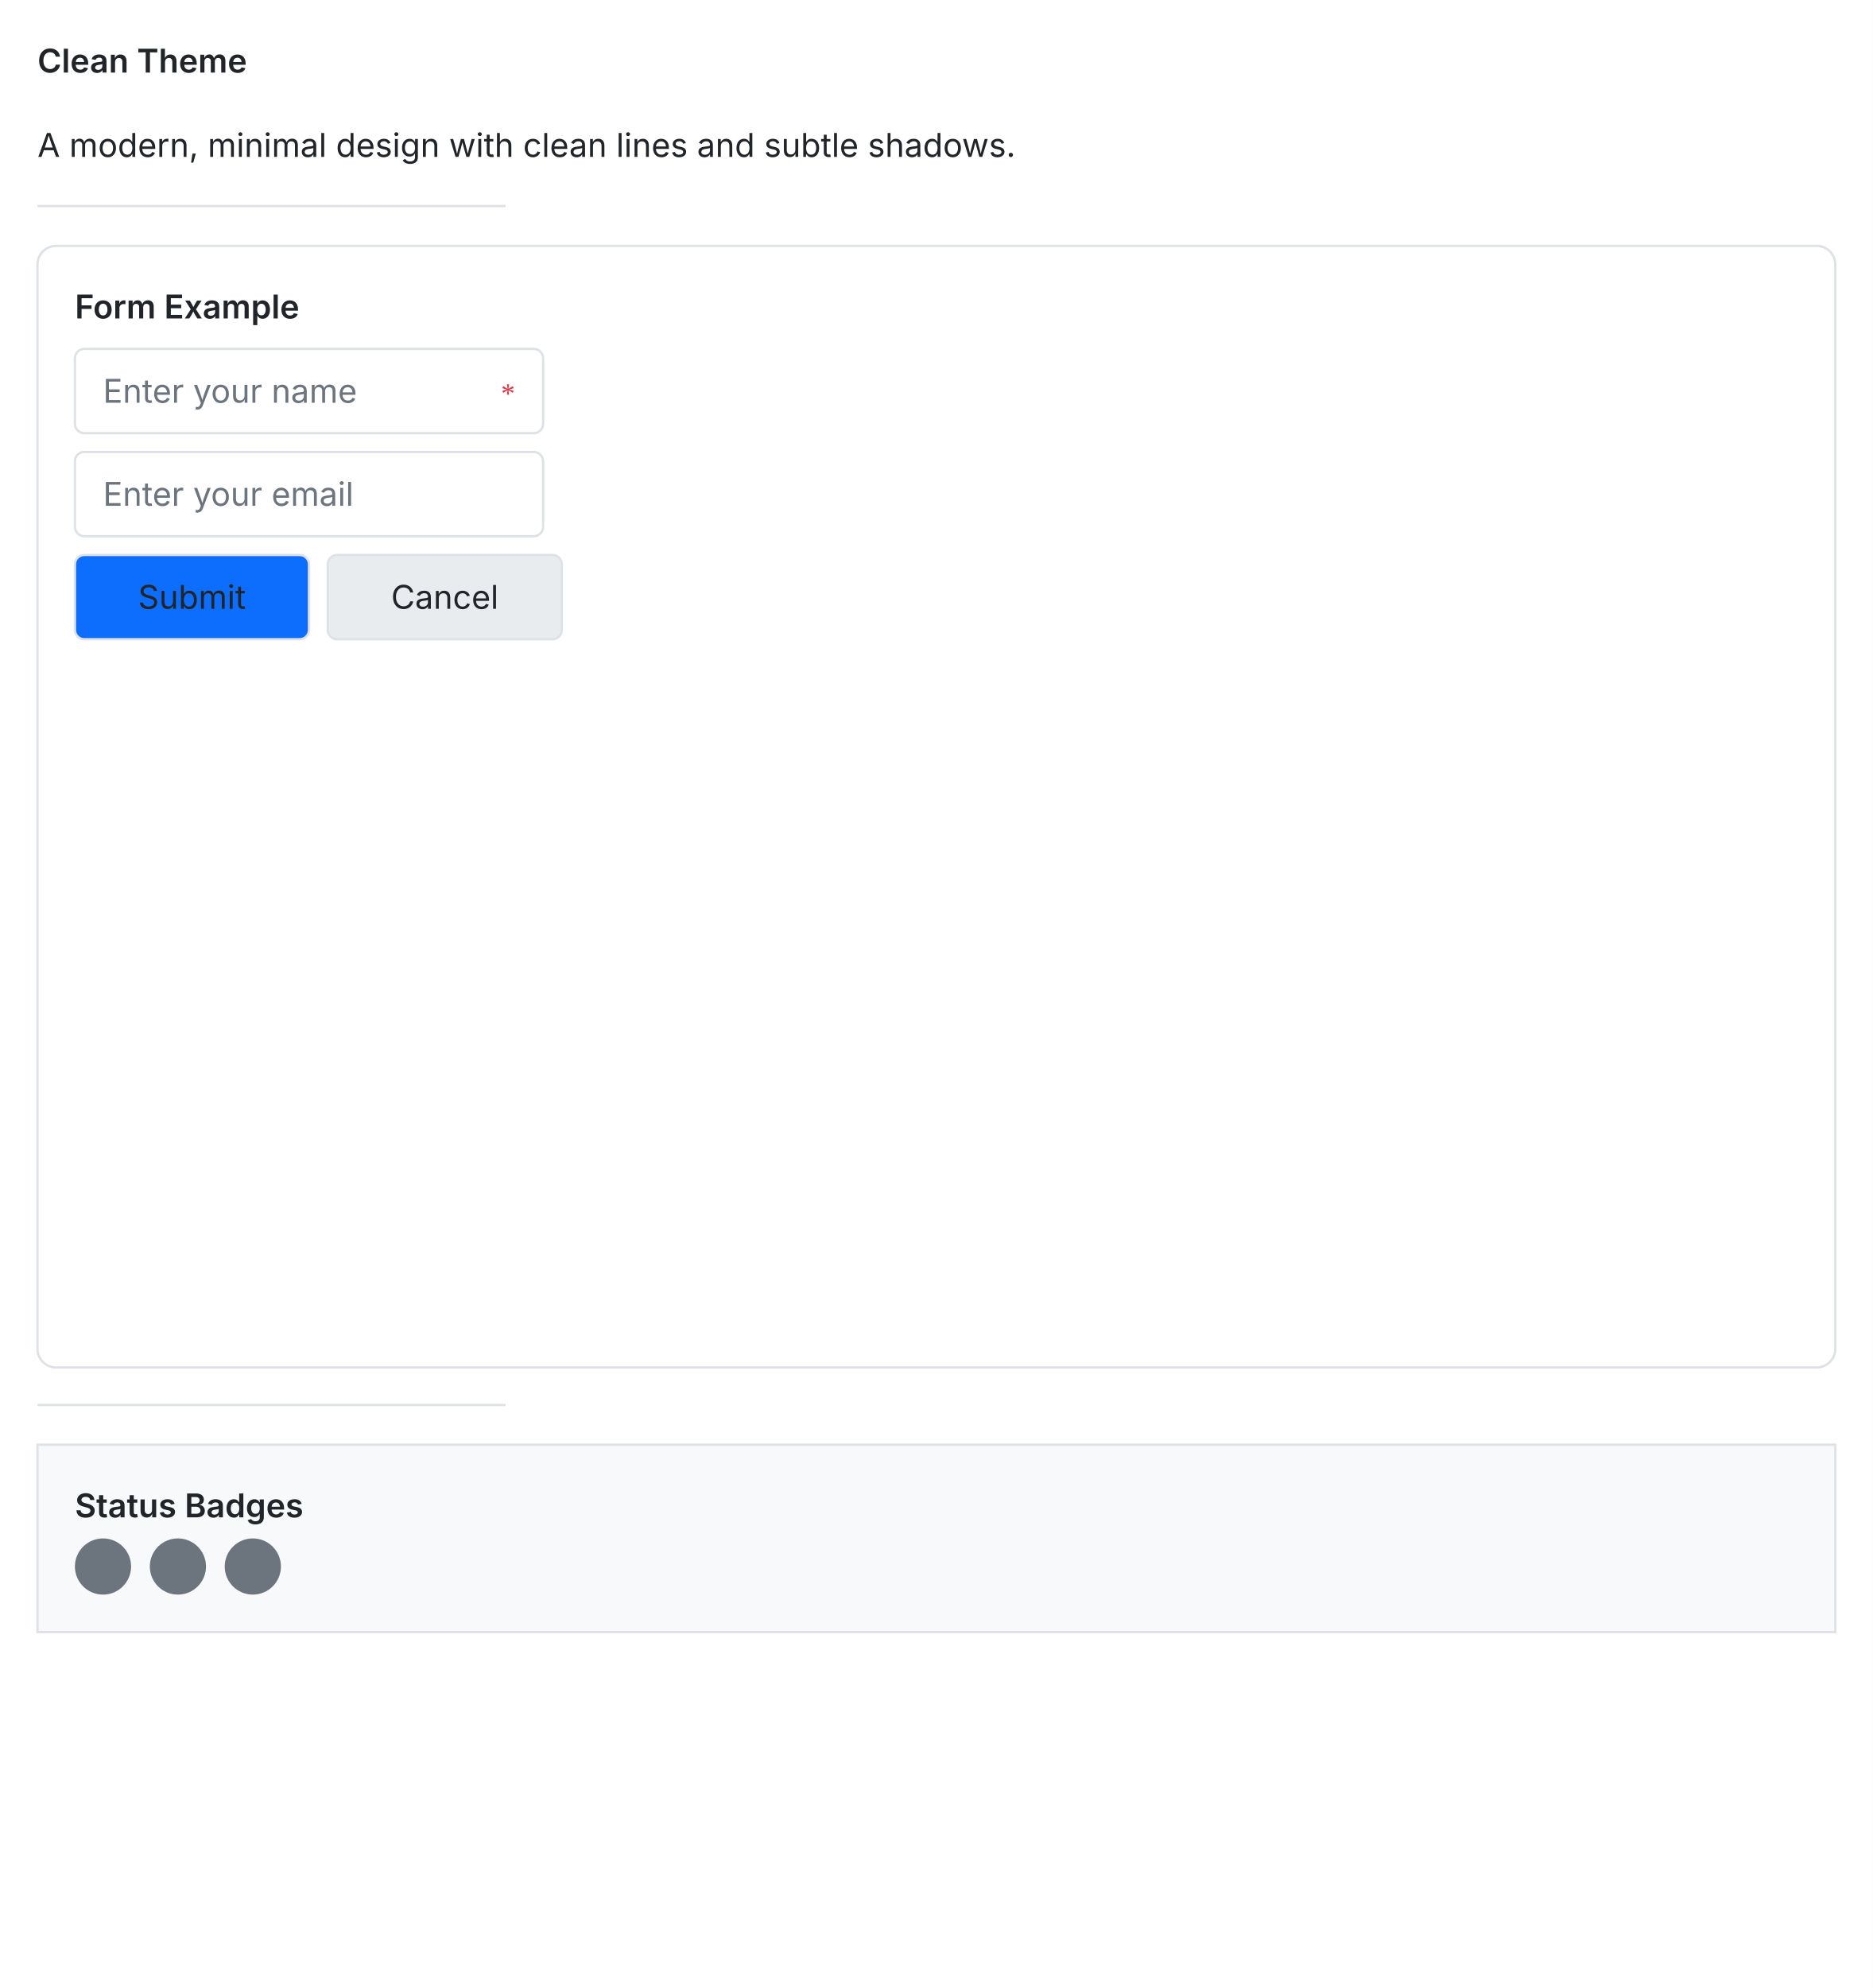
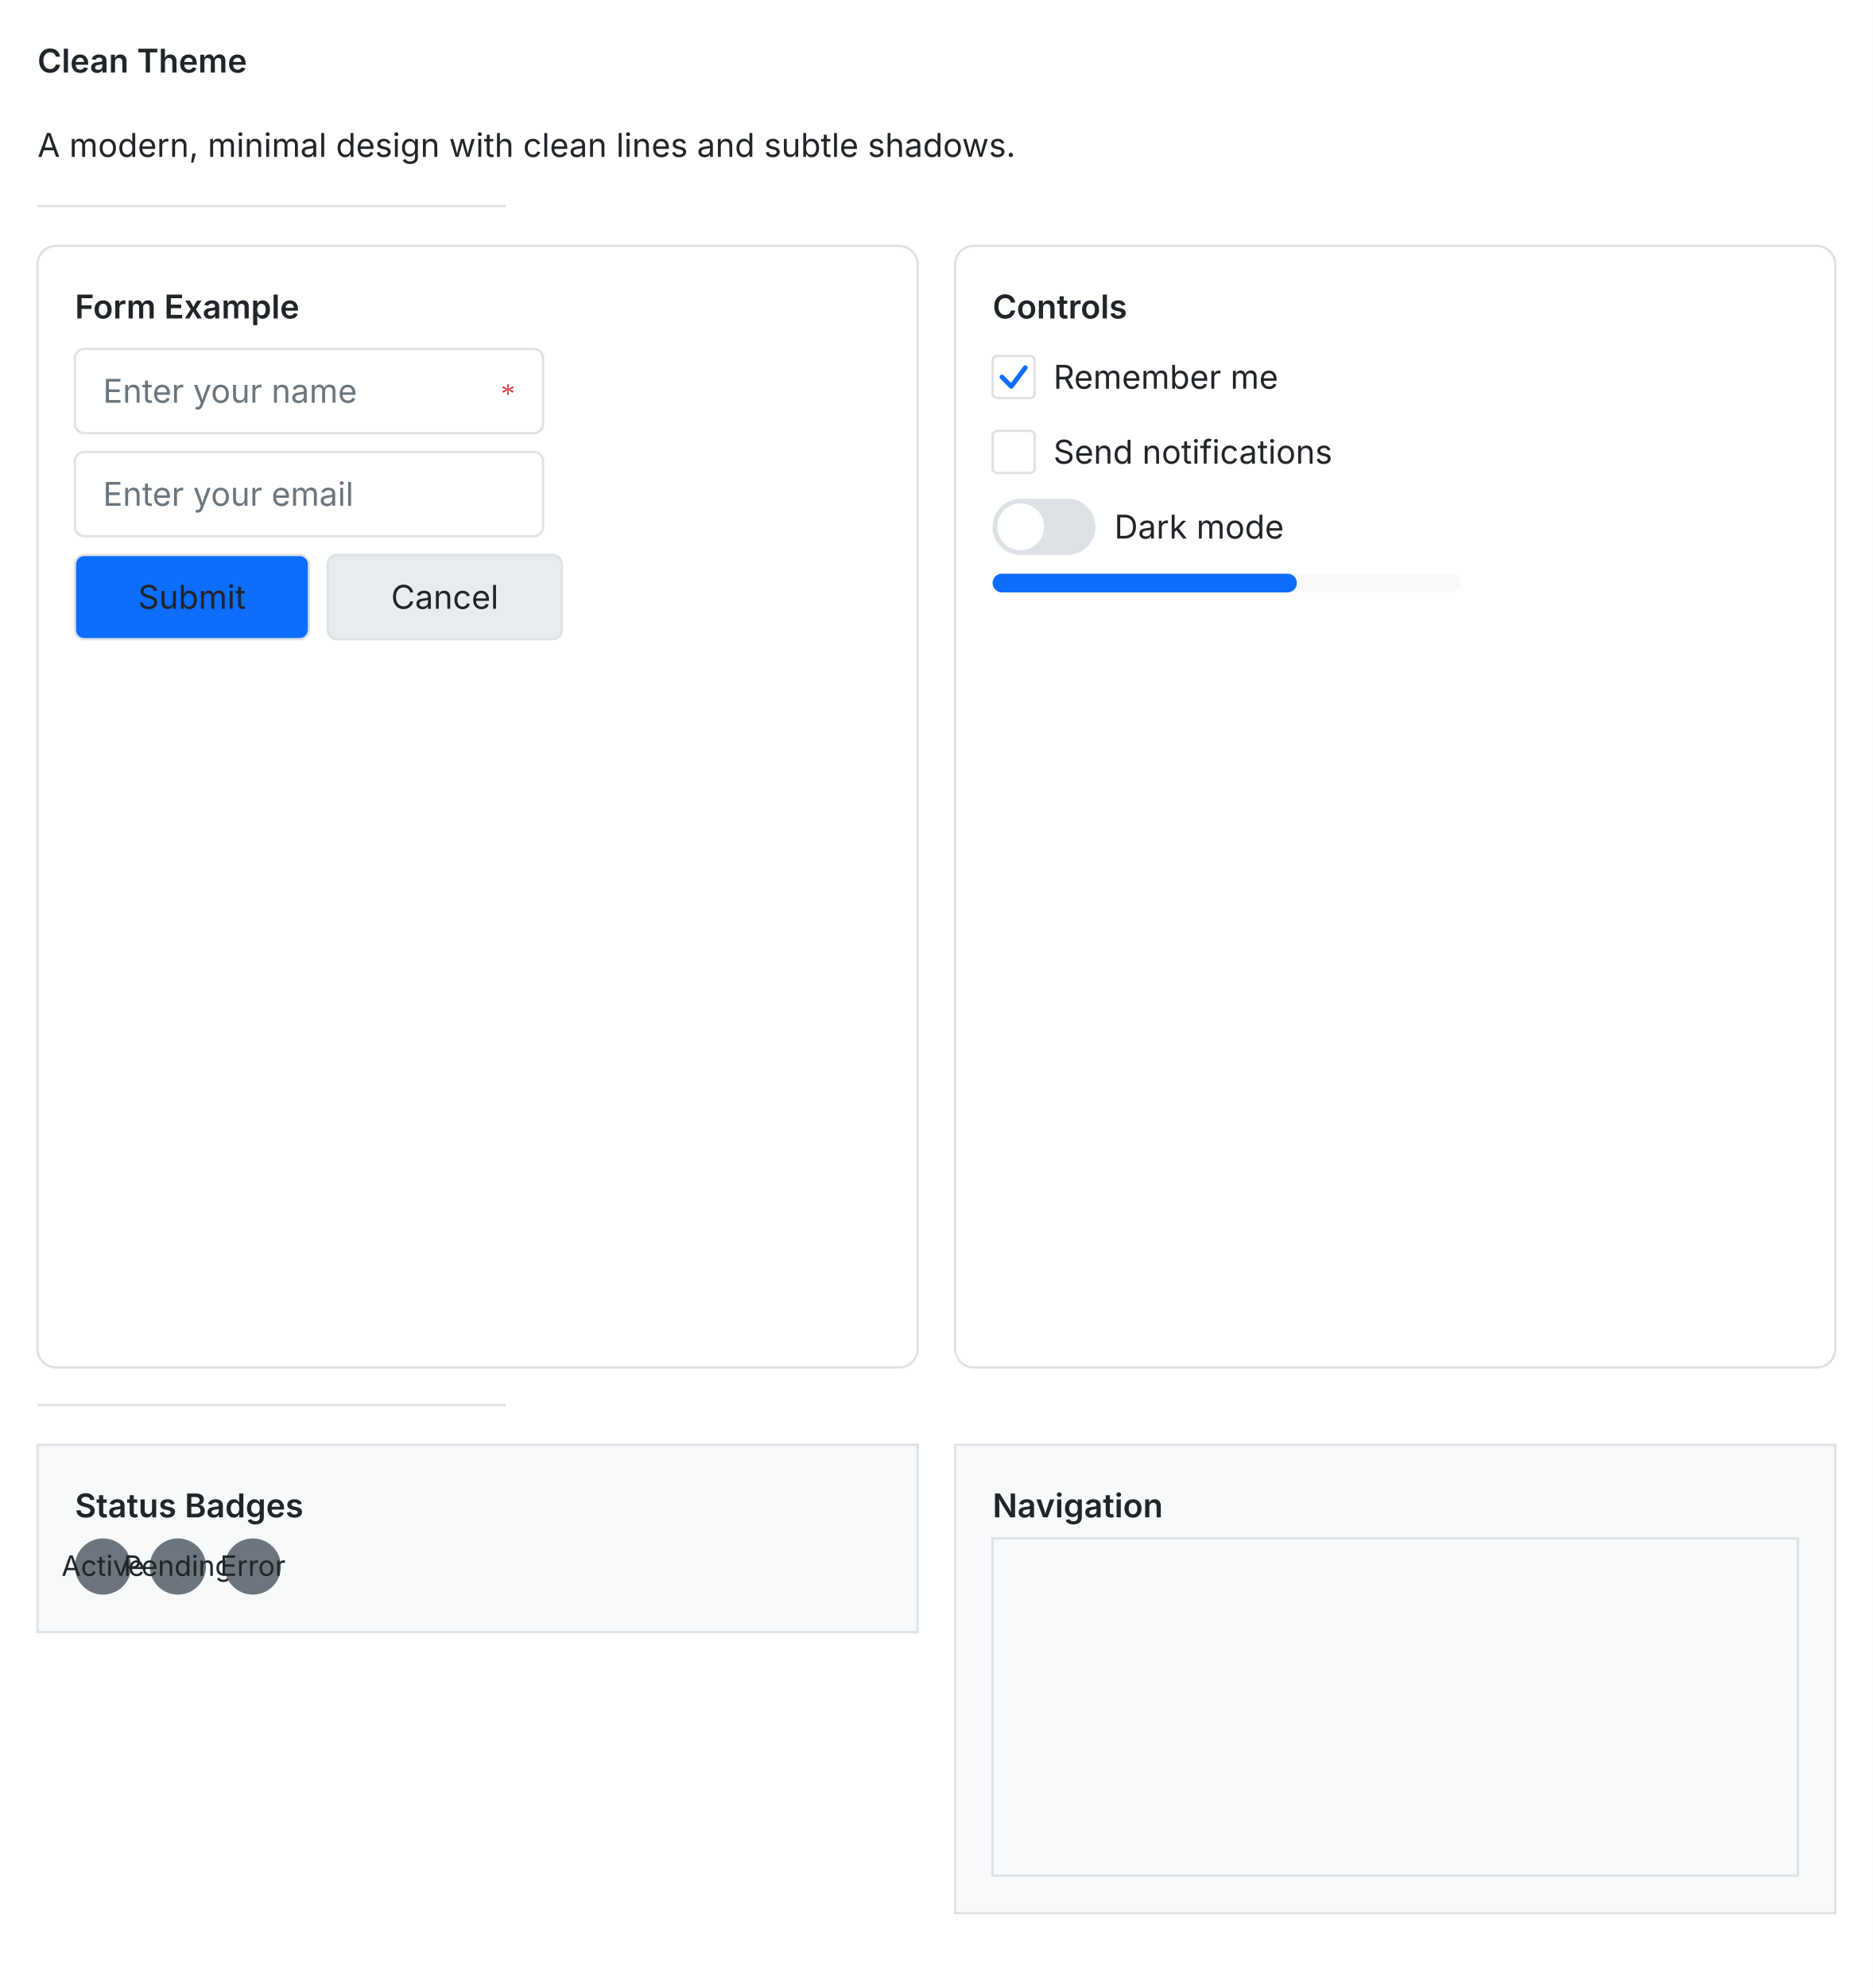
<svg xmlns="http://www.w3.org/2000/svg" width="800" height="849" viewBox="0 0 800 849" role="img">
  <style>
    .wire-text { font-family: system-ui, -apple-system, sans-serif; font-size: 14px; fill: #212529; }
    .wire-text-secondary { fill: #6c757d; }
    .wire-text-disabled { fill: #adb5bd; }
    .wire-text-bold { font-weight: 600; }
    .wire-text-small { font-size: 12px; }
    .wire-text-large { font-size: 18px; }
  </style>
  <rect width="100%" height="100%" fill="#ffffff" />
-   <text x="16" y="31" class="wire-text wire-text-bold">Clean Theme</text>
-   <text x="16" y="67" class="wire-text">A modern, minimal design with clean lines and subtle shadows.</text>
-   <line x1="16" y1="88" x2="216" y2="88" stroke="#dee2e6" stroke-width="1" />
-   <rect x="16" y="105" width="768" height="479" rx="8" fill="#ffffff" stroke="#dee2e6" stroke-width="1" filter="url(#shadow)" />
-   <text x="32" y="136" class="wire-text wire-text-bold">Form Example</text>
-   <g>
-     <rect x="32" y="149" width="200" height="36" rx="4" fill="#ffffff" stroke="#dee2e6" stroke-width="1" />
-     <text x="44" y="172" class="wire-text wire-text-secondary">Enter your name</text>
-     <text x="220" y="172" text-anchor="end" fill="#dc3545">*</text>
+   <g role="group" aria-label="**Clean Theme**">
+     <text x="16" y="31" class="wire-text wire-text-bold">Clean Theme</text>
  </g>
-   <g>
-     <rect x="32" y="193" width="200" height="36" rx="4" fill="#ffffff" stroke="#dee2e6" stroke-width="1" />
-     <text x="44" y="216" class="wire-text wire-text-secondary">Enter your email</text>
+   <g role="group" aria-label="A modern, minimal design with clean lines and subtle shadows.">
+     <text x="16" y="67" class="wire-text">A modern, minimal design with clean lines and subtle shadows.</text>
  </g>
-   <g opacity="1">
-     <rect x="32" y="237" width="100" height="36" rx="4" fill="#0d6efd" stroke="#dee2e6" stroke-width="1" />
-     <text x="82" y="260" text-anchor="middle" class="wire-text" fill="#ffffff">Submit</text>
+   <g role="group">
+     <line x1="16" y1="88" x2="216" y2="88" stroke="#dee2e6" stroke-width="1" />
  </g>
-   <g opacity="1">
-     <rect x="140" y="237" width="100" height="36" rx="4" fill="#e9ecef" stroke="#dee2e6" stroke-width="1" />
-     <text x="190" y="260" text-anchor="middle" class="wire-text" fill="#212529">Cancel</text>
+   <rect x="16" y="105" width="376" height="479" rx="8" fill="#ffffff" stroke="#dee2e6" stroke-width="1" filter="url(#shadow)" />
+   <g role="group" aria-label="**Form Example**">
+     <text x="32" y="136" class="wire-text wire-text-bold">Form Example</text>
  </g>
-   <rect x="800" y="105" width="-16" height="479" rx="8" fill="#ffffff" stroke="#dee2e6" stroke-width="1" filter="url(#shadow)" />
-   <text x="816" y="136" class="wire-text wire-text-bold">Controls</text>
-   <g>
-     <rect x="816" y="152" width="18" height="18" rx="2" fill="#ffffff" stroke="#dee2e6" stroke-width="1" />
-     <path d="M820 161 L824 165 L830 157" stroke="#0d6efd" stroke-width="2" fill="none" stroke-linecap="round" stroke-linejoin="round" />
-     <text x="842" y="166" class="wire-text">Remember me</text>
+   <g role="textbox" aria-label="Enter your name" aria-required="true" aria-placeholder="Enter your name">
+     <g>
+       <rect x="32" y="149" width="200" height="36" rx="4" fill="#ffffff" stroke="#dee2e6" stroke-width="1" />
+       <text x="44" y="172" class="wire-text wire-text-secondary">Enter your name</text>
+       <text x="220" y="172" text-anchor="end" fill="#dc3545">*</text>
+     </g>
  </g>
-   <g>
-     <rect x="816" y="184" width="18" height="18" rx="2" fill="#ffffff" stroke="#dee2e6" stroke-width="1" />
-     <text x="842" y="198" class="wire-text">Send notifications</text>
+   <g role="textbox" aria-label="Enter your email" aria-placeholder="Enter your email">
+     <g>
+       <rect x="32" y="193" width="200" height="36" rx="4" fill="#ffffff" stroke="#dee2e6" stroke-width="1" />
+       <text x="44" y="216" class="wire-text wire-text-secondary">Enter your email</text>
+     </g>
  </g>
-   <g>
-     <rect x="816" y="213" width="44" height="24" rx="12" fill="#dee2e6" />
-     <circle cx="828" cy="225" r="10" fill="#ffffff" />
-     <text x="868" y="230" class="wire-text">Dark mode</text>
+   <g role="button" aria-label="Submit">
+     <g opacity="1">
+       <rect x="32" y="237" width="100" height="36" rx="4" fill="#0d6efd" stroke="#dee2e6" stroke-width="1" />
+       <text x="82" y="260" text-anchor="middle" class="wire-text" fill="#ffffff">Submit</text>
+     </g>
  </g>
-   <g>
-     <rect x="816" y="245" width="200" height="8" rx="4" fill="#f8f9fa" />
-     <rect x="816" y="245" width="130" height="8" rx="4" fill="#0d6efd" />
+   <g role="button" aria-label="Cancel">
+     <g opacity="1">
+       <rect x="140" y="237" width="100" height="36" rx="4" fill="#e9ecef" stroke="#dee2e6" stroke-width="1" />
+       <text x="190" y="260" text-anchor="middle" class="wire-text" fill="#212529">Cancel</text>
+     </g>
  </g>
-   <line x1="16" y1="600" x2="216" y2="600" stroke="#dee2e6" stroke-width="1" />
-   <rect x="16" y="617" width="768" height="80" fill="#f8f9fa" stroke="#dee2e6" stroke-width="1" />
-   <text x="32" y="648" class="wire-text wire-text-bold">Status Badges</text>
-   <g>
-     <rect x="32" y="657" width="24" height="24" rx="12" fill="#6c757d" />
-     <text x="44" y="673" text-anchor="middle" class="wire-text wire-text-small" fill="#ffffff" />
+   <rect x="408" y="105" width="376" height="479" rx="8" fill="#ffffff" stroke="#dee2e6" stroke-width="1" filter="url(#shadow)" />
+   <g role="group" aria-label="**Controls**">
+     <text x="424" y="136" class="wire-text wire-text-bold">Controls</text>
  </g>
-   <g>
-     <rect x="64" y="657" width="24" height="24" rx="12" fill="#6c757d" />
-     <text x="76" y="673" text-anchor="middle" class="wire-text wire-text-small" fill="#ffffff" />
+   <g role="checkbox" aria-label="Remember me" aria-checked="true">
+     <g>
+       <rect x="424" y="152" width="18" height="18" rx="2" fill="#ffffff" stroke="#dee2e6" stroke-width="1" />
+       <path d="M428 161 L432 165 L438 157" stroke="#0d6efd" stroke-width="2" fill="none" stroke-linecap="round" stroke-linejoin="round" />
+       <text x="450" y="166" class="wire-text">Remember me</text>
+     </g>
  </g>
-   <g>
-     <rect x="96" y="657" width="24" height="24" rx="12" fill="#6c757d" />
-     <text x="108" y="673" text-anchor="middle" class="wire-text wire-text-small" fill="#ffffff" />
+   <g role="checkbox" aria-label="Send notifications" aria-checked="false">
+     <g>
+       <rect x="424" y="184" width="18" height="18" rx="2" fill="#ffffff" stroke="#dee2e6" stroke-width="1" />
+       <text x="450" y="198" class="wire-text">Send notifications</text>
+     </g>
  </g>
-   <rect x="800" y="617" width="-16" height="200" fill="#f8f9fa" stroke="#dee2e6" stroke-width="1" />
-   <text x="816" y="648" class="wire-text wire-text-bold">Navigation</text>
-   <rect x="816" y="657" width="-48" height="144" fill="none" stroke="#dee2e6" stroke-width="1" />
+   <g role="switch" aria-label="Dark mode" aria-checked="false">
+     <g>
+       <rect x="424" y="213" width="44" height="24" rx="12" fill="#dee2e6" />
+       <circle cx="436" cy="225" r="10" fill="#ffffff" />
+       <text x="476" y="230" class="wire-text">Dark mode</text>
+     </g>
+   </g>
+   <g role="progressbar" aria-valuenow="65" aria-valuemin="0" aria-valuemax="100">
+     <g>
+       <rect x="424" y="245" width="200" height="8" rx="4" fill="#f8f9fa" />
+       <rect x="424" y="245" width="130" height="8" rx="4" fill="#0d6efd" />
+     </g>
+   </g>
+   <g role="group">
+     <line x1="16" y1="600" x2="216" y2="600" stroke="#dee2e6" stroke-width="1" />
+   </g>
+   <rect x="16" y="617" width="376" height="80" fill="#f8f9fa" stroke="#dee2e6" stroke-width="1" />
+   <g role="group" aria-label="**Status Badges**">
+     <text x="32" y="648" class="wire-text wire-text-bold">Status Badges</text>
+   </g>
+   <g role="group" aria-label="Active">
+     <g>
+       <rect x="32" y="657" width="24" height="24" rx="12" fill="#6c757d" />
+       <text x="44" y="673" text-anchor="middle" class="wire-text wire-text-small" fill="#ffffff">Active</text>
+     </g>
+   </g>
+   <g role="group" aria-label="Pending">
+     <g>
+       <rect x="64" y="657" width="24" height="24" rx="12" fill="#6c757d" />
+       <text x="76" y="673" text-anchor="middle" class="wire-text wire-text-small" fill="#ffffff">Pending</text>
+     </g>
+   </g>
+   <g role="group" aria-label="Error">
+     <g>
+       <rect x="96" y="657" width="24" height="24" rx="12" fill="#6c757d" />
+       <text x="108" y="673" text-anchor="middle" class="wire-text wire-text-small" fill="#ffffff">Error</text>
+     </g>
+   </g>
+   <rect x="408" y="617" width="376" height="200" fill="#f8f9fa" stroke="#dee2e6" stroke-width="1" />
+   <g role="group" aria-label="**Navigation**">
+     <text x="424" y="648" class="wire-text wire-text-bold">Navigation</text>
+   </g>
+   <rect x="424" y="657" width="344" height="144" fill="none" stroke="#dee2e6" stroke-width="1" />
</svg>
